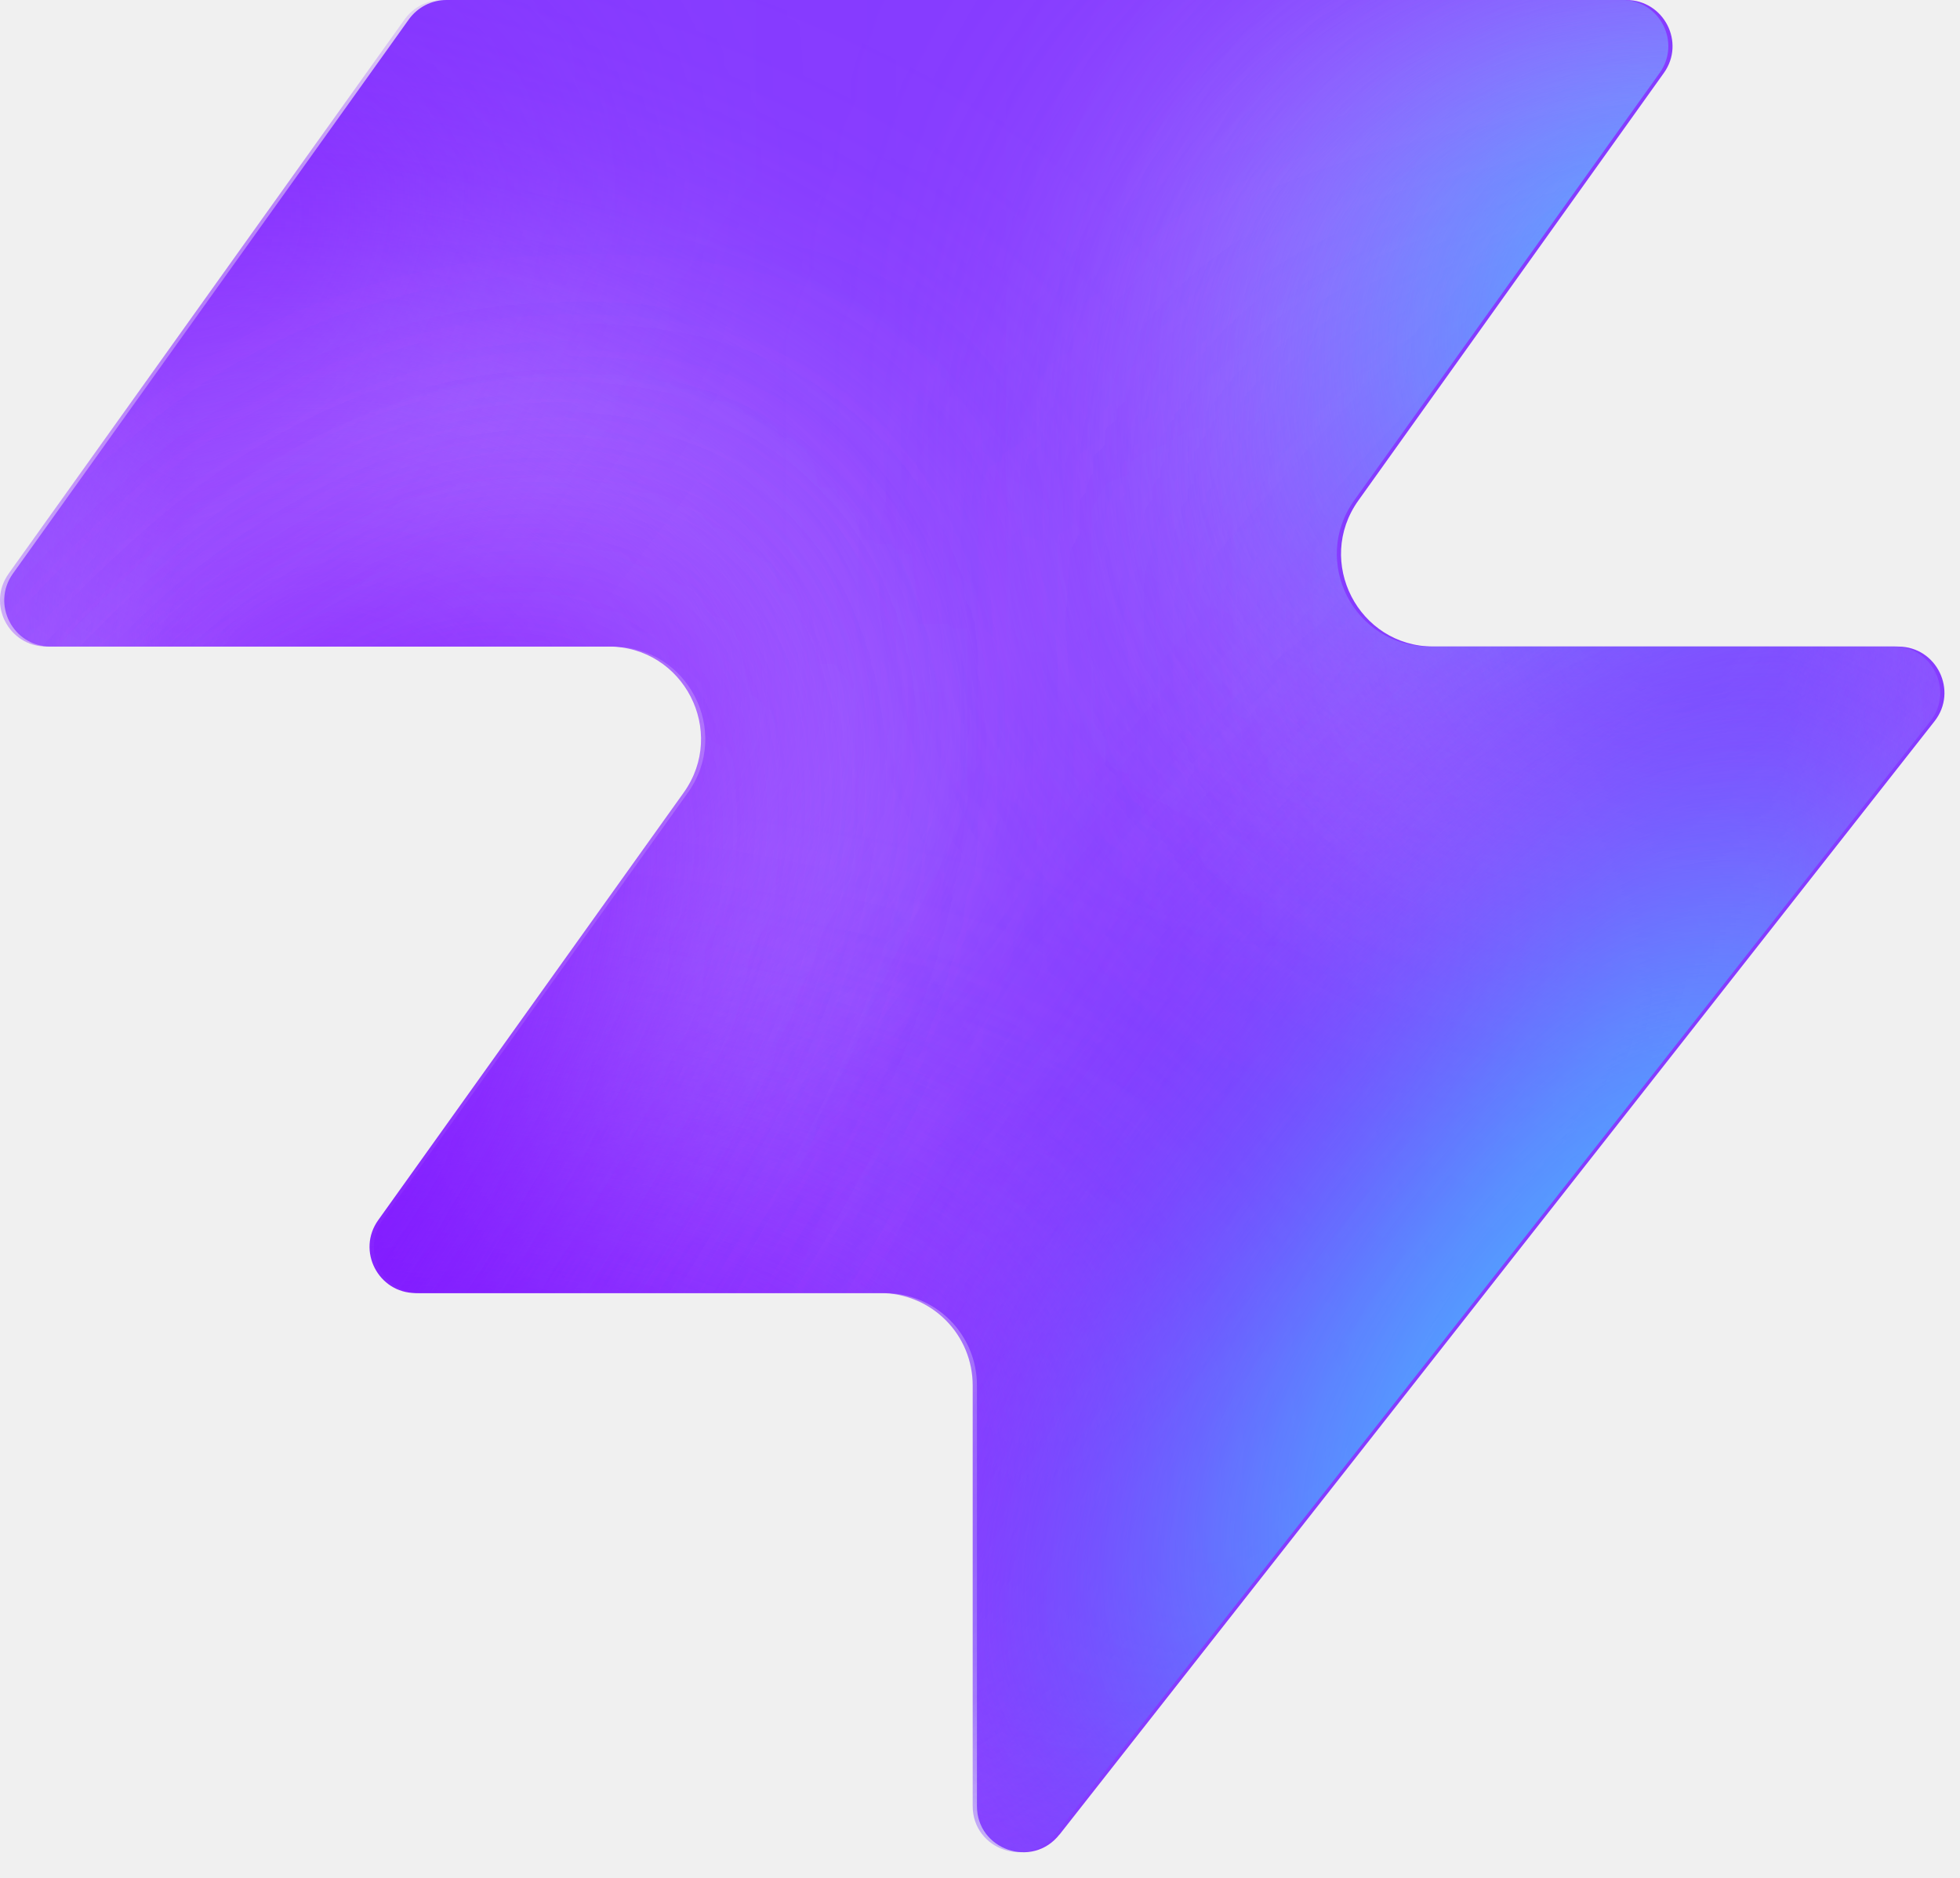
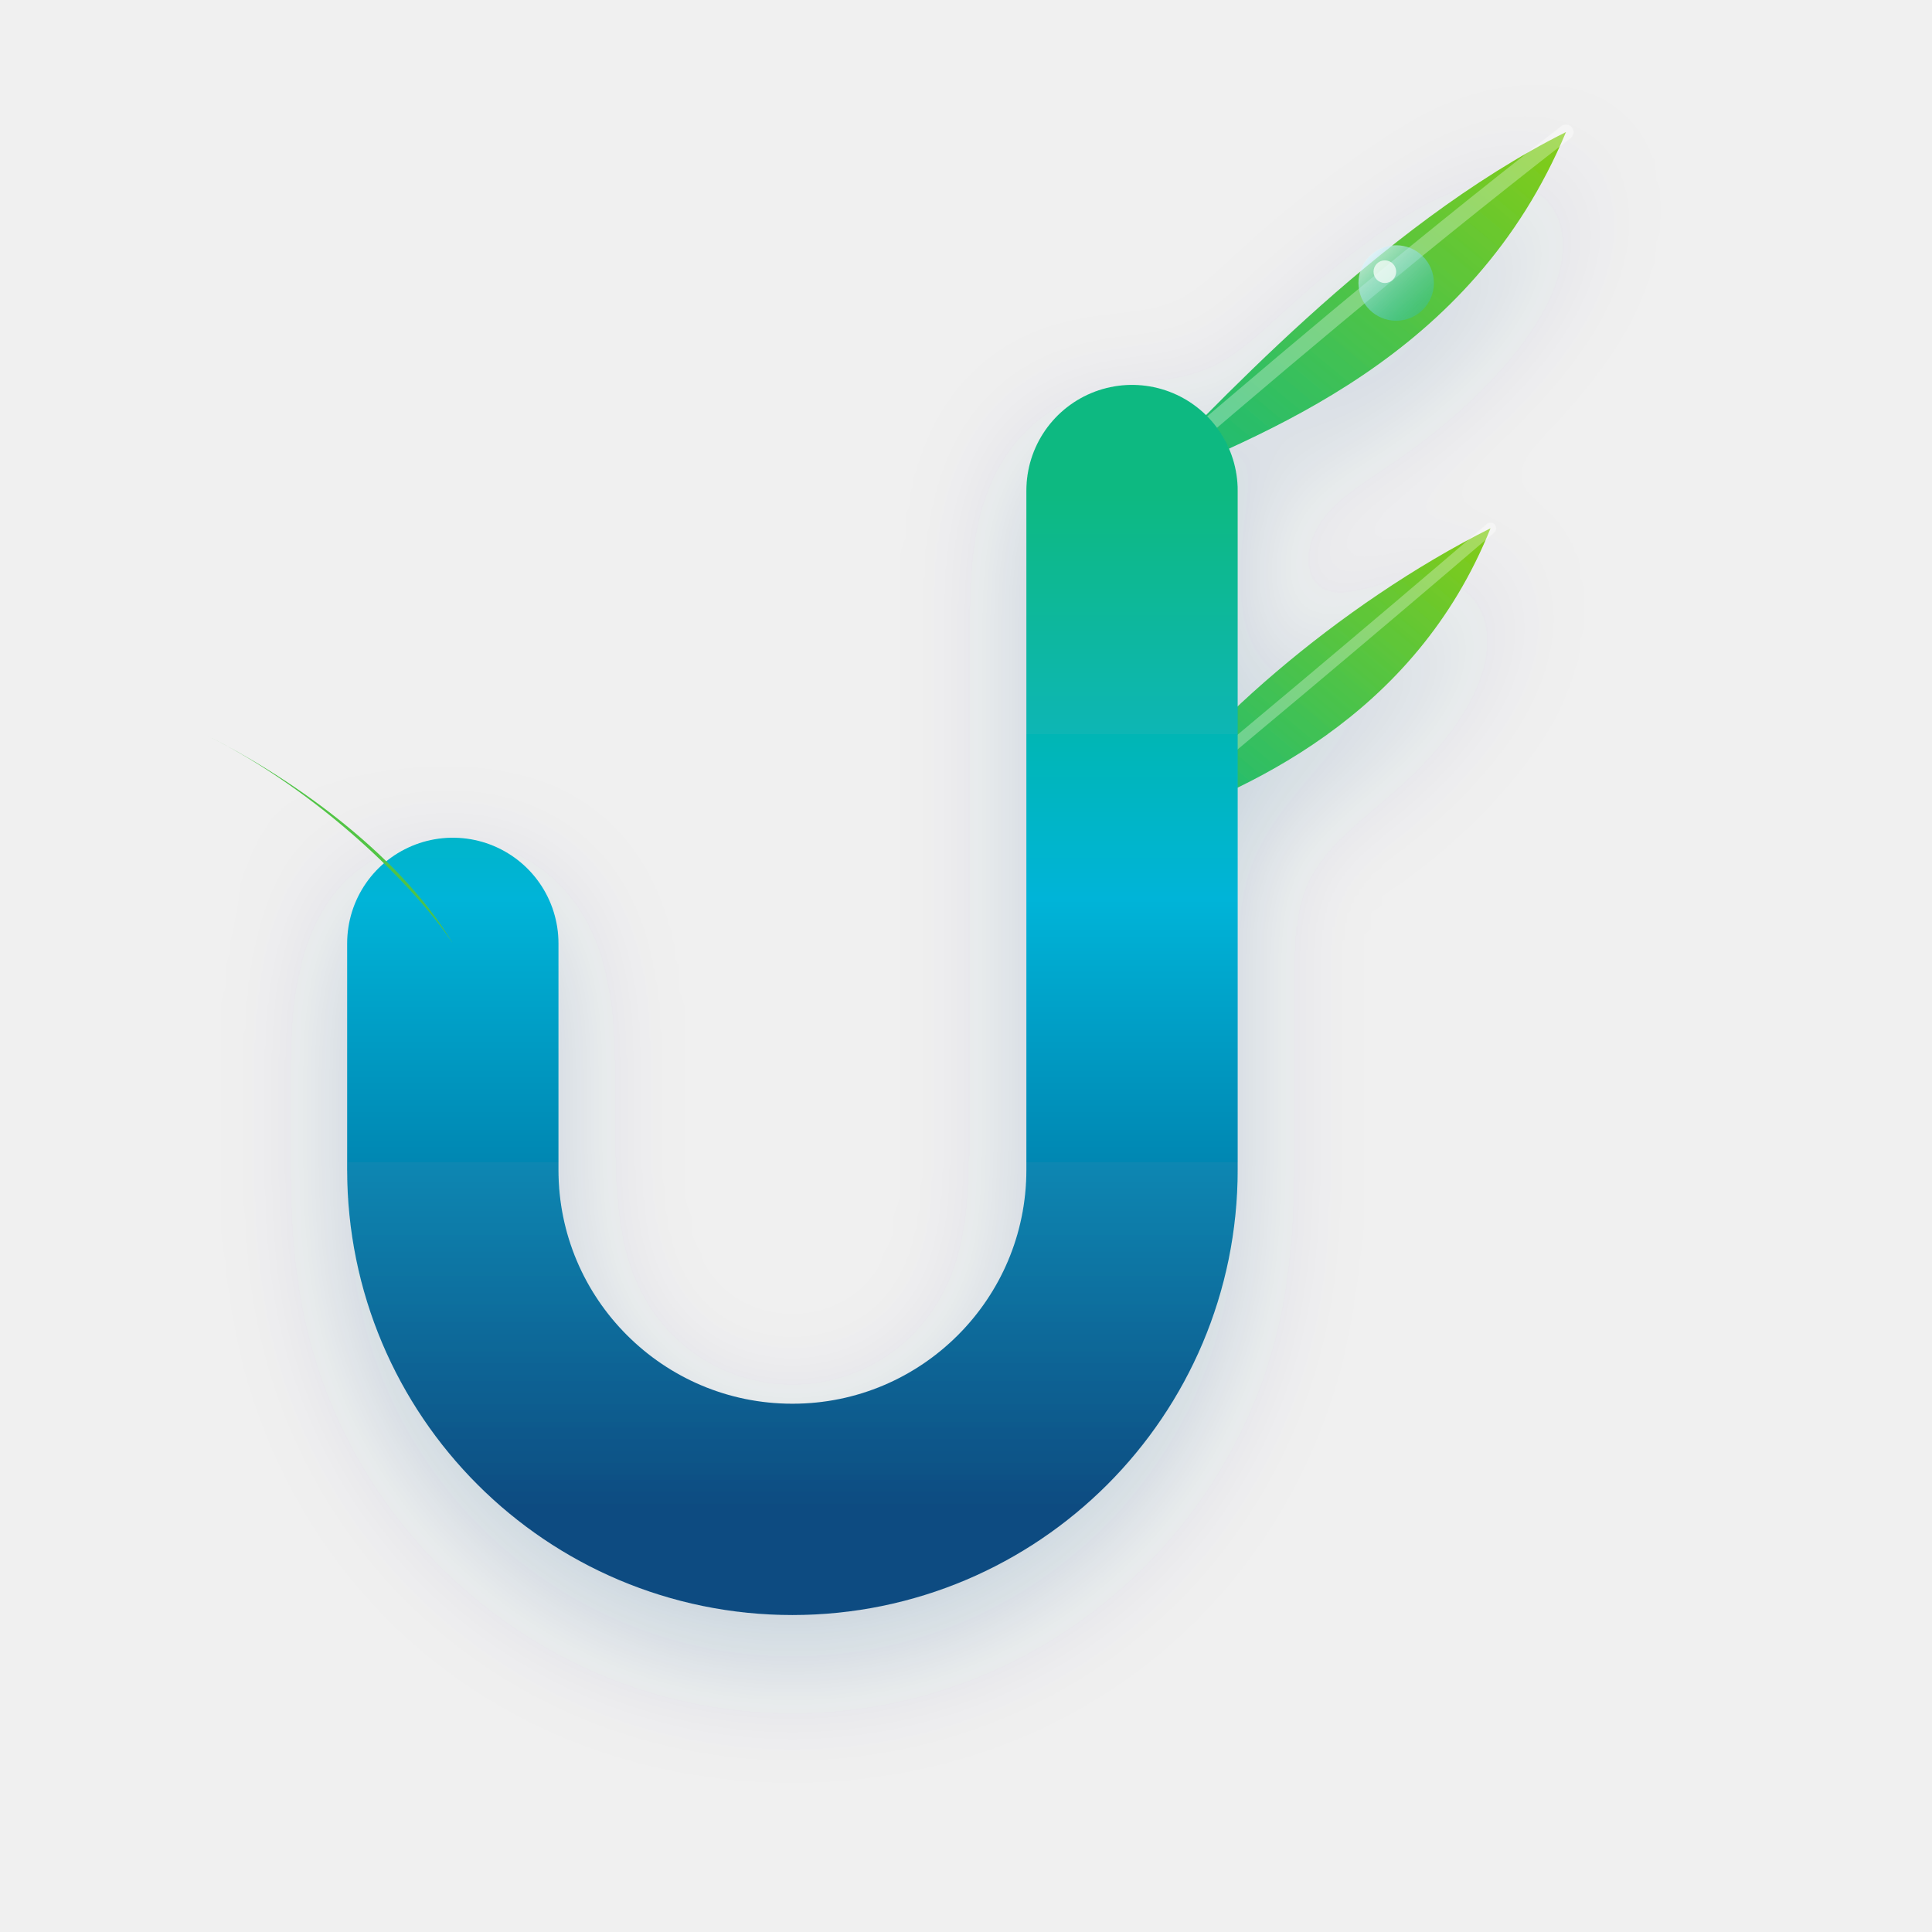
- <svg xmlns="http://www.w3.org/2000/svg" width="48" height="46" fill="none" viewBox="0 0 48 46">
-   <path fill="#863bff" d="M25.946 44.938c-.664.845-2.021.375-2.021-.698V33.937a2.26 2.26 0 0 0-2.262-2.262H10.287c-.92 0-1.456-1.04-.92-1.788l7.48-10.471c1.07-1.497 0-3.578-1.842-3.578H1.237c-.92 0-1.456-1.04-.92-1.788L10.013.474c.214-.297.556-.474.92-.474h28.894c.92 0 1.456 1.04.92 1.788l-7.48 10.471c-1.07 1.498 0 3.579 1.842 3.579h11.377c.943 0 1.473 1.088.89 1.83L25.947 44.94z" style="fill:#863bff;fill:color(display-p3 .525 .23 1);fill-opacity:1" />
-   <mask id="a" width="48" height="46" x="0" y="0" maskUnits="userSpaceOnUse" style="mask-type:alpha">
-     <path fill="#000" d="M25.842 44.938c-.664.844-2.021.375-2.021-.698V33.937a2.26 2.26 0 0 0-2.262-2.262H10.183c-.92 0-1.456-1.04-.92-1.788l7.48-10.471c1.07-1.498 0-3.579-1.842-3.579H1.133c-.92 0-1.456-1.04-.92-1.787L9.91.473c.214-.297.556-.474.92-.474h28.894c.92 0 1.456 1.04.92 1.788l-7.48 10.471c-1.07 1.498 0 3.578 1.842 3.578h11.377c.943 0 1.473 1.088.89 1.832L25.843 44.94z" style="fill:#000;fill-opacity:1" />
-   </mask>
-   <g mask="url(#a)">
-     <g filter="url(#b)">
-       <ellipse cx="5.508" cy="14.704" fill="#ede6ff" rx="5.508" ry="14.704" style="fill:#ede6ff;fill:color(display-p3 .927 .903 1);fill-opacity:1" transform="matrix(.00324 1 1 -.00324 -4.47 31.516)" />
-     </g>
-     <g filter="url(#c)">
-       <ellipse cx="10.399" cy="29.851" fill="#ede6ff" rx="10.399" ry="29.851" style="fill:#ede6ff;fill:color(display-p3 .927 .903 1);fill-opacity:1" transform="matrix(.00324 1 1 -.00324 -39.328 7.883)" />
-     </g>
-     <g filter="url(#d)">
-       <ellipse cx="5.508" cy="30.487" fill="#7e14ff" rx="5.508" ry="30.487" style="fill:#7e14ff;fill:color(display-p3 .492 .077 1);fill-opacity:1" transform="rotate(89.814 -25.913 -14.639)scale(1 -1)" />
-     </g>
-     <g filter="url(#e)">
-       <ellipse cx="5.508" cy="30.599" fill="#7e14ff" rx="5.508" ry="30.599" style="fill:#7e14ff;fill:color(display-p3 .492 .077 1);fill-opacity:1" transform="rotate(89.814 -32.644 -3.334)scale(1 -1)" />
-     </g>
-     <g filter="url(#f)">
-       <ellipse cx="5.508" cy="30.599" fill="#7e14ff" rx="5.508" ry="30.599" style="fill:#7e14ff;fill:color(display-p3 .492 .077 1);fill-opacity:1" transform="matrix(.00324 1 1 -.00324 -34.34 30.47)" />
-     </g>
-     <g filter="url(#g)">
-       <ellipse cx="14.072" cy="22.078" fill="#ede6ff" rx="14.072" ry="22.078" style="fill:#ede6ff;fill:color(display-p3 .927 .903 1);fill-opacity:1" transform="rotate(93.35 24.506 48.493)scale(-1 1)" />
-     </g>
-     <g filter="url(#h)">
-       <ellipse cx="3.47" cy="21.501" fill="#7e14ff" rx="3.47" ry="21.501" style="fill:#7e14ff;fill:color(display-p3 .492 .077 1);fill-opacity:1" transform="rotate(89.009 28.708 47.59)scale(-1 1)" />
-     </g>
-     <g filter="url(#i)">
-       <ellipse cx="3.47" cy="21.501" fill="#7e14ff" rx="3.47" ry="21.501" style="fill:#7e14ff;fill:color(display-p3 .492 .077 1);fill-opacity:1" transform="rotate(89.009 28.708 47.59)scale(-1 1)" />
-     </g>
-     <g filter="url(#j)">
-       <ellipse cx=".387" cy="8.972" fill="#7e14ff" rx="4.407" ry="29.108" style="fill:#7e14ff;fill:color(display-p3 .492 .077 1);fill-opacity:1" transform="rotate(39.51 .387 8.972)" />
-     </g>
-     <g filter="url(#k)">
-       <ellipse cx="47.523" cy="-6.092" fill="#7e14ff" rx="4.407" ry="29.108" style="fill:#7e14ff;fill:color(display-p3 .492 .077 1);fill-opacity:1" transform="rotate(37.892 47.523 -6.092)" />
-     </g>
-     <g filter="url(#l)">
-       <ellipse cx="41.412" cy="6.333" fill="#47bfff" rx="5.971" ry="9.665" style="fill:#47bfff;fill:color(display-p3 .28 .748 1);fill-opacity:1" transform="rotate(37.892 41.412 6.333)" />
-     </g>
-     <g filter="url(#m)">
-       <ellipse cx="-1.879" cy="38.332" fill="#7e14ff" rx="4.407" ry="29.108" style="fill:#7e14ff;fill:color(display-p3 .492 .077 1);fill-opacity:1" transform="rotate(37.892 -1.88 38.332)" />
-     </g>
-     <g filter="url(#n)">
-       <ellipse cx="-1.879" cy="38.332" fill="#7e14ff" rx="4.407" ry="29.108" style="fill:#7e14ff;fill:color(display-p3 .492 .077 1);fill-opacity:1" transform="rotate(37.892 -1.88 38.332)" />
-     </g>
-     <g filter="url(#o)">
-       <ellipse cx="35.651" cy="29.907" fill="#7e14ff" rx="4.407" ry="29.108" style="fill:#7e14ff;fill:color(display-p3 .492 .077 1);fill-opacity:1" transform="rotate(37.892 35.651 29.907)" />
-     </g>
-     <g filter="url(#p)">
-       <ellipse cx="38.418" cy="32.4" fill="#47bfff" rx="5.971" ry="15.297" style="fill:#47bfff;fill:color(display-p3 .28 .748 1);fill-opacity:1" transform="rotate(37.892 38.418 32.4)" />
-     </g>
-   </g>
+ <svg xmlns="http://www.w3.org/2000/svg" viewBox="0 0 512 512" width="100%" height="100%">
  <defs>
-     <filter id="b" width="60.045" height="41.654" x="-19.77" y="16.149" color-interpolation-filters="sRGB" filterUnits="userSpaceOnUse">
-       <feFlood flood-opacity="0" result="BackgroundImageFix" />
-       <feBlend in="SourceGraphic" in2="BackgroundImageFix" result="shape" />
-       <feGaussianBlur result="effect1_foregroundBlur_2002_17158" stdDeviation="7.659" />
-     </filter>
-     <filter id="c" width="90.34" height="51.437" x="-54.613" y="-7.533" color-interpolation-filters="sRGB" filterUnits="userSpaceOnUse">
-       <feFlood flood-opacity="0" result="BackgroundImageFix" />
-       <feBlend in="SourceGraphic" in2="BackgroundImageFix" result="shape" />
-       <feGaussianBlur result="effect1_foregroundBlur_2002_17158" stdDeviation="7.659" />
-     </filter>
-     <filter id="d" width="79.355" height="29.4" x="-49.64" y="2.03" color-interpolation-filters="sRGB" filterUnits="userSpaceOnUse">
-       <feFlood flood-opacity="0" result="BackgroundImageFix" />
-       <feBlend in="SourceGraphic" in2="BackgroundImageFix" result="shape" />
-       <feGaussianBlur result="effect1_foregroundBlur_2002_17158" stdDeviation="4.596" />
-     </filter>
-     <filter id="e" width="79.579" height="29.4" x="-45.045" y="20.029" color-interpolation-filters="sRGB" filterUnits="userSpaceOnUse">
-       <feFlood flood-opacity="0" result="BackgroundImageFix" />
-       <feBlend in="SourceGraphic" in2="BackgroundImageFix" result="shape" />
-       <feGaussianBlur result="effect1_foregroundBlur_2002_17158" stdDeviation="4.596" />
-     </filter>
-     <filter id="f" width="79.579" height="29.4" x="-43.513" y="21.178" color-interpolation-filters="sRGB" filterUnits="userSpaceOnUse">
-       <feFlood flood-opacity="0" result="BackgroundImageFix" />
-       <feBlend in="SourceGraphic" in2="BackgroundImageFix" result="shape" />
-       <feGaussianBlur result="effect1_foregroundBlur_2002_17158" stdDeviation="4.596" />
-     </filter>
-     <filter id="g" width="74.749" height="58.852" x="15.756" y="-17.901" color-interpolation-filters="sRGB" filterUnits="userSpaceOnUse">
-       <feFlood flood-opacity="0" result="BackgroundImageFix" />
-       <feBlend in="SourceGraphic" in2="BackgroundImageFix" result="shape" />
-       <feGaussianBlur result="effect1_foregroundBlur_2002_17158" stdDeviation="7.659" />
-     </filter>
-     <filter id="h" width="61.377" height="25.362" x="23.548" y="2.284" color-interpolation-filters="sRGB" filterUnits="userSpaceOnUse">
-       <feFlood flood-opacity="0" result="BackgroundImageFix" />
-       <feBlend in="SourceGraphic" in2="BackgroundImageFix" result="shape" />
-       <feGaussianBlur result="effect1_foregroundBlur_2002_17158" stdDeviation="4.596" />
-     </filter>
-     <filter id="i" width="61.377" height="25.362" x="23.548" y="2.284" color-interpolation-filters="sRGB" filterUnits="userSpaceOnUse">
-       <feFlood flood-opacity="0" result="BackgroundImageFix" />
-       <feBlend in="SourceGraphic" in2="BackgroundImageFix" result="shape" />
-       <feGaussianBlur result="effect1_foregroundBlur_2002_17158" stdDeviation="4.596" />
-     </filter>
-     <filter id="j" width="56.045" height="63.649" x="-27.636" y="-22.853" color-interpolation-filters="sRGB" filterUnits="userSpaceOnUse">
-       <feFlood flood-opacity="0" result="BackgroundImageFix" />
-       <feBlend in="SourceGraphic" in2="BackgroundImageFix" result="shape" />
-       <feGaussianBlur result="effect1_foregroundBlur_2002_17158" stdDeviation="4.596" />
-     </filter>
-     <filter id="k" width="54.814" height="64.646" x="20.116" y="-38.415" color-interpolation-filters="sRGB" filterUnits="userSpaceOnUse">
-       <feFlood flood-opacity="0" result="BackgroundImageFix" />
-       <feBlend in="SourceGraphic" in2="BackgroundImageFix" result="shape" />
-       <feGaussianBlur result="effect1_foregroundBlur_2002_17158" stdDeviation="4.596" />
-     </filter>
-     <filter id="l" width="33.541" height="35.313" x="24.641" y="-11.323" color-interpolation-filters="sRGB" filterUnits="userSpaceOnUse">
-       <feFlood flood-opacity="0" result="BackgroundImageFix" />
-       <feBlend in="SourceGraphic" in2="BackgroundImageFix" result="shape" />
-       <feGaussianBlur result="effect1_foregroundBlur_2002_17158" stdDeviation="4.596" />
-     </filter>
-     <filter id="m" width="54.814" height="64.646" x="-29.286" y="6.009" color-interpolation-filters="sRGB" filterUnits="userSpaceOnUse">
-       <feFlood flood-opacity="0" result="BackgroundImageFix" />
-       <feBlend in="SourceGraphic" in2="BackgroundImageFix" result="shape" />
-       <feGaussianBlur result="effect1_foregroundBlur_2002_17158" stdDeviation="4.596" />
-     </filter>
-     <filter id="n" width="54.814" height="64.646" x="-29.286" y="6.009" color-interpolation-filters="sRGB" filterUnits="userSpaceOnUse">
-       <feFlood flood-opacity="0" result="BackgroundImageFix" />
-       <feBlend in="SourceGraphic" in2="BackgroundImageFix" result="shape" />
-       <feGaussianBlur result="effect1_foregroundBlur_2002_17158" stdDeviation="4.596" />
-     </filter>
-     <filter id="o" width="54.814" height="64.646" x="8.244" y="-2.416" color-interpolation-filters="sRGB" filterUnits="userSpaceOnUse">
-       <feFlood flood-opacity="0" result="BackgroundImageFix" />
-       <feBlend in="SourceGraphic" in2="BackgroundImageFix" result="shape" />
-       <feGaussianBlur result="effect1_foregroundBlur_2002_17158" stdDeviation="4.596" />
-     </filter>
-     <filter id="p" width="39.409" height="43.623" x="18.713" y="10.588" color-interpolation-filters="sRGB" filterUnits="userSpaceOnUse">
-       <feFlood flood-opacity="0" result="BackgroundImageFix" />
-       <feBlend in="SourceGraphic" in2="BackgroundImageFix" result="shape" />
-       <feGaussianBlur result="effect1_foregroundBlur_2002_17158" stdDeviation="4.596" />
+     <linearGradient id="haste-grad" x1="0%" y1="100%" x2="0%" y2="0%">
+       <stop offset="0%" stop-color="#0F4C81" />
+       <stop offset="60%" stop-color="#00B4D8" />
+       <stop offset="100%" stop-color="#10B981" />
+     </linearGradient>
+     <linearGradient id="folha-grad" x1="0%" y1="100%" x2="100%" y2="0%">
+       <stop offset="0%" stop-color="#10B981" />
+       <stop offset="100%" stop-color="#84CC16" />
+     </linearGradient>
+     <linearGradient id="dew-grad" x1="0%" y1="0%" x2="100%" y2="100%">
+       <stop offset="0%" stop-color="#ffffff" stop-opacity="0.8" />
+       <stop offset="100%" stop-color="#00B4D8" stop-opacity="0.2" />
+     </linearGradient>
+     <filter id="premium-shadow" x="-10%" y="-10%" width="130%" height="130%">
+       <feDropShadow dx="0" dy="12" stdDeviation="16" flood-color="#0F4C81" flood-opacity="0.18" />
    </filter>
  </defs>
+   <g filter="url(#premium-shadow)">
+     <path d="M 300,130 C 335,115 390,95 415,35 C 365,60 320,110 300,130 Z" fill="url(#folha-grad)" />
+     <path d="M 300,130 C 335,100 370,70 415,35" stroke="#ffffff" stroke-width="4" stroke-linecap="round" opacity="0.3" fill="none" />
+     <path d="M 300,220 C 330,210 375,190 395,140 C 355,160 315,195 300,220 Z" fill="url(#folha-grad)" />
+     <path d="M 300,220 C 330,195 360,170 395,140" stroke="#ffffff" stroke-width="3" stroke-linecap="round" opacity="0.3" fill="none" />
+     <path d="M 300,130 L 300,310 A 90,90 0 0,1 120,310 L 120,250" fill="none" stroke="url(#haste-grad)" stroke-width="56" stroke-linecap="round" stroke-linejoin="round" />
+     <path d="M 120,250 C 105,225 75,205 55,195 C 85,210 110,235 120,250 Z" fill="url(#folha-grad)" />
+     <circle cx="370" cy="75" r="10" fill="url(#dew-grad)" />
+     <circle cx="367" cy="72" r="3" fill="#ffffff" opacity="0.7" />
+   </g>
</svg>
